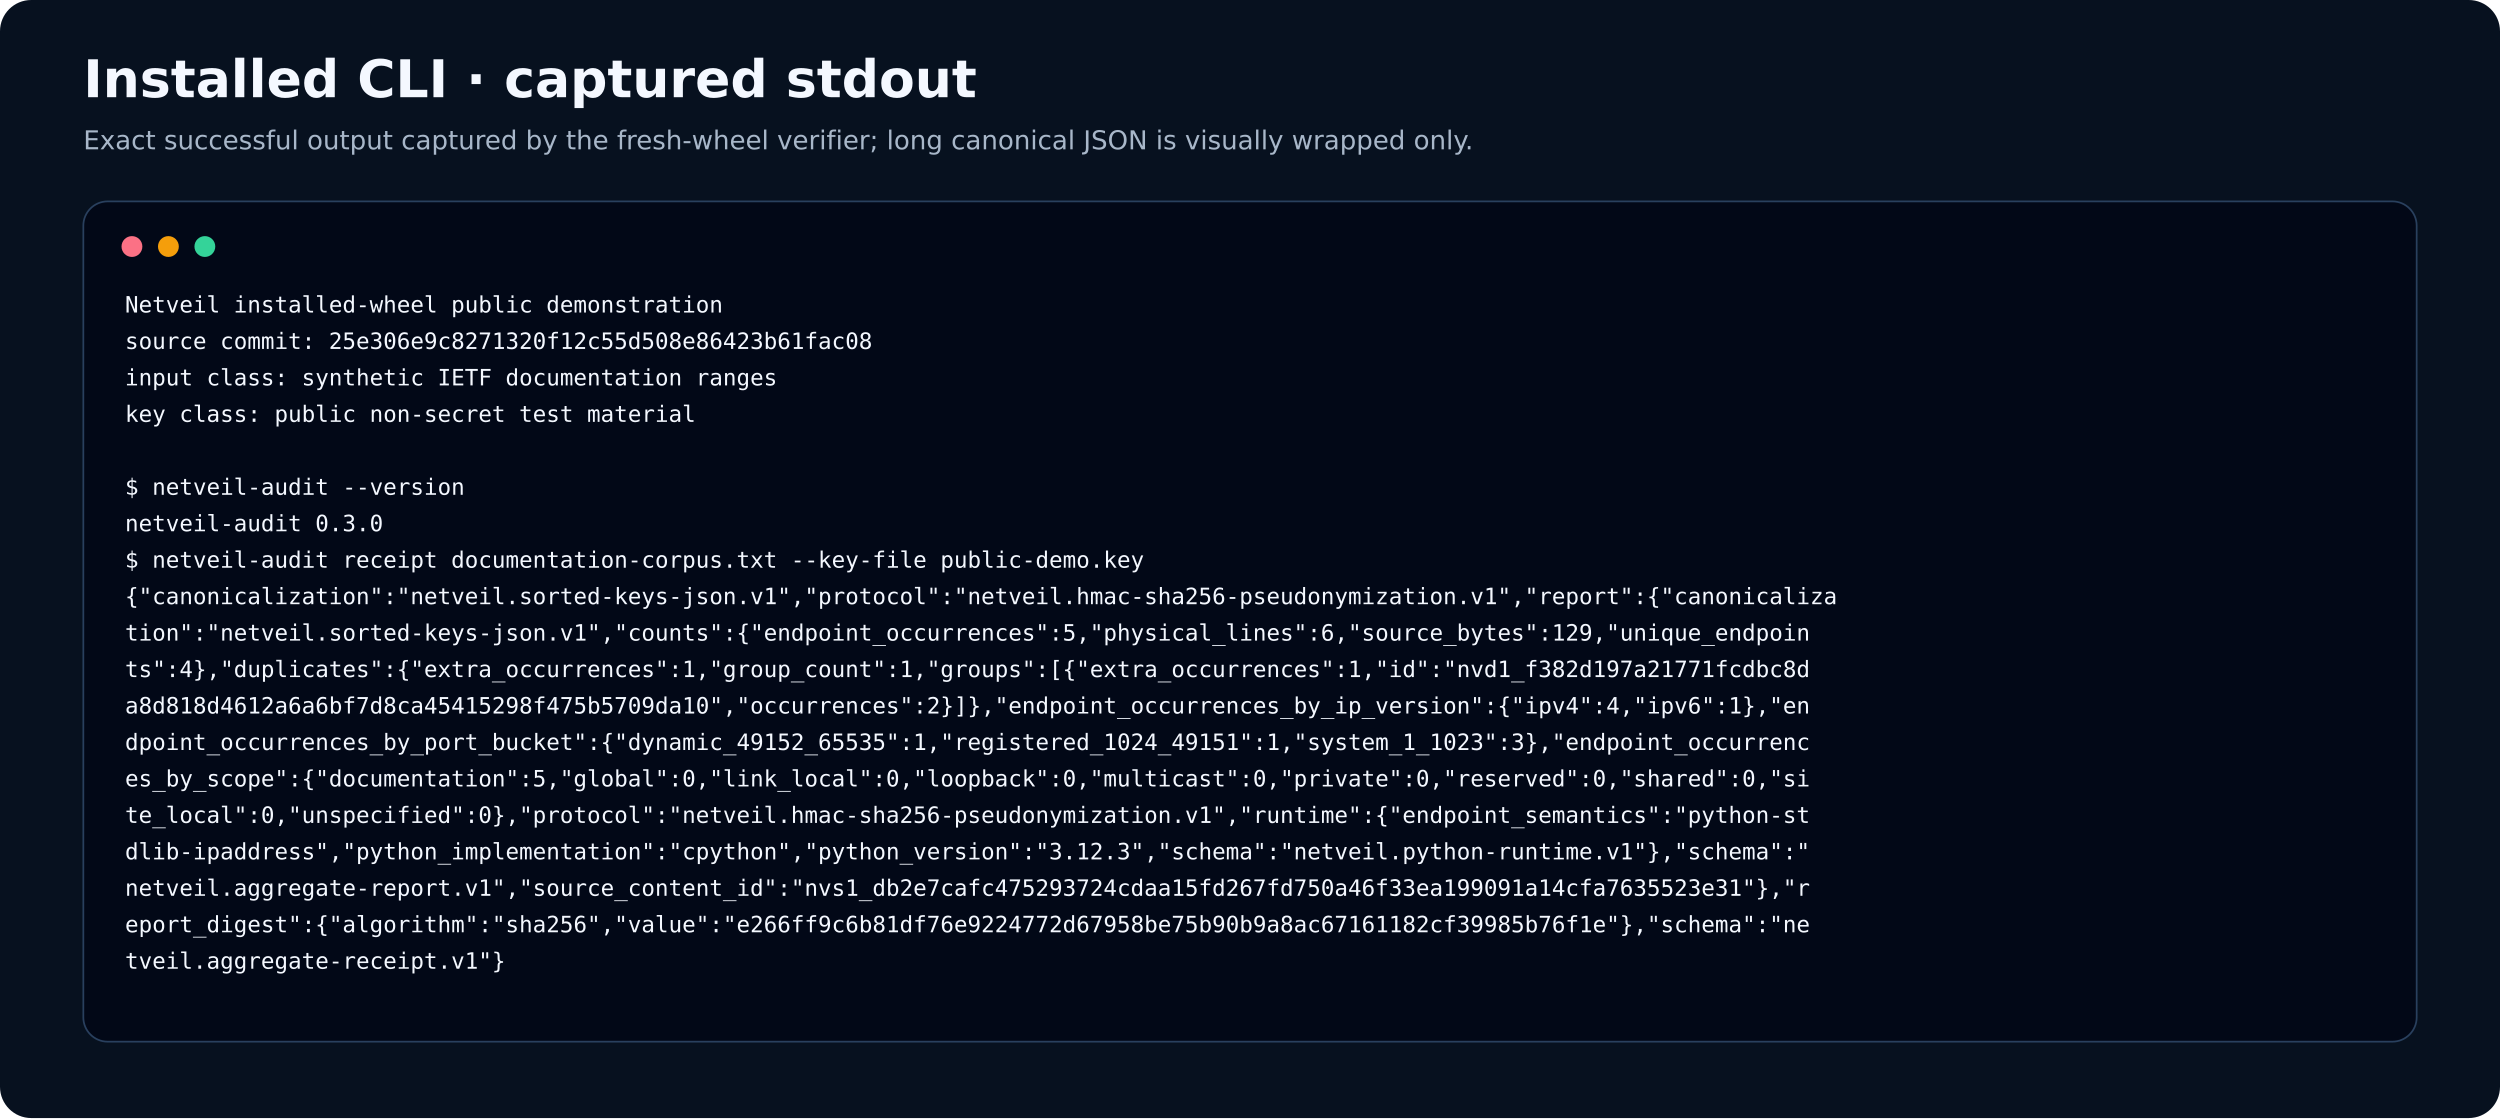
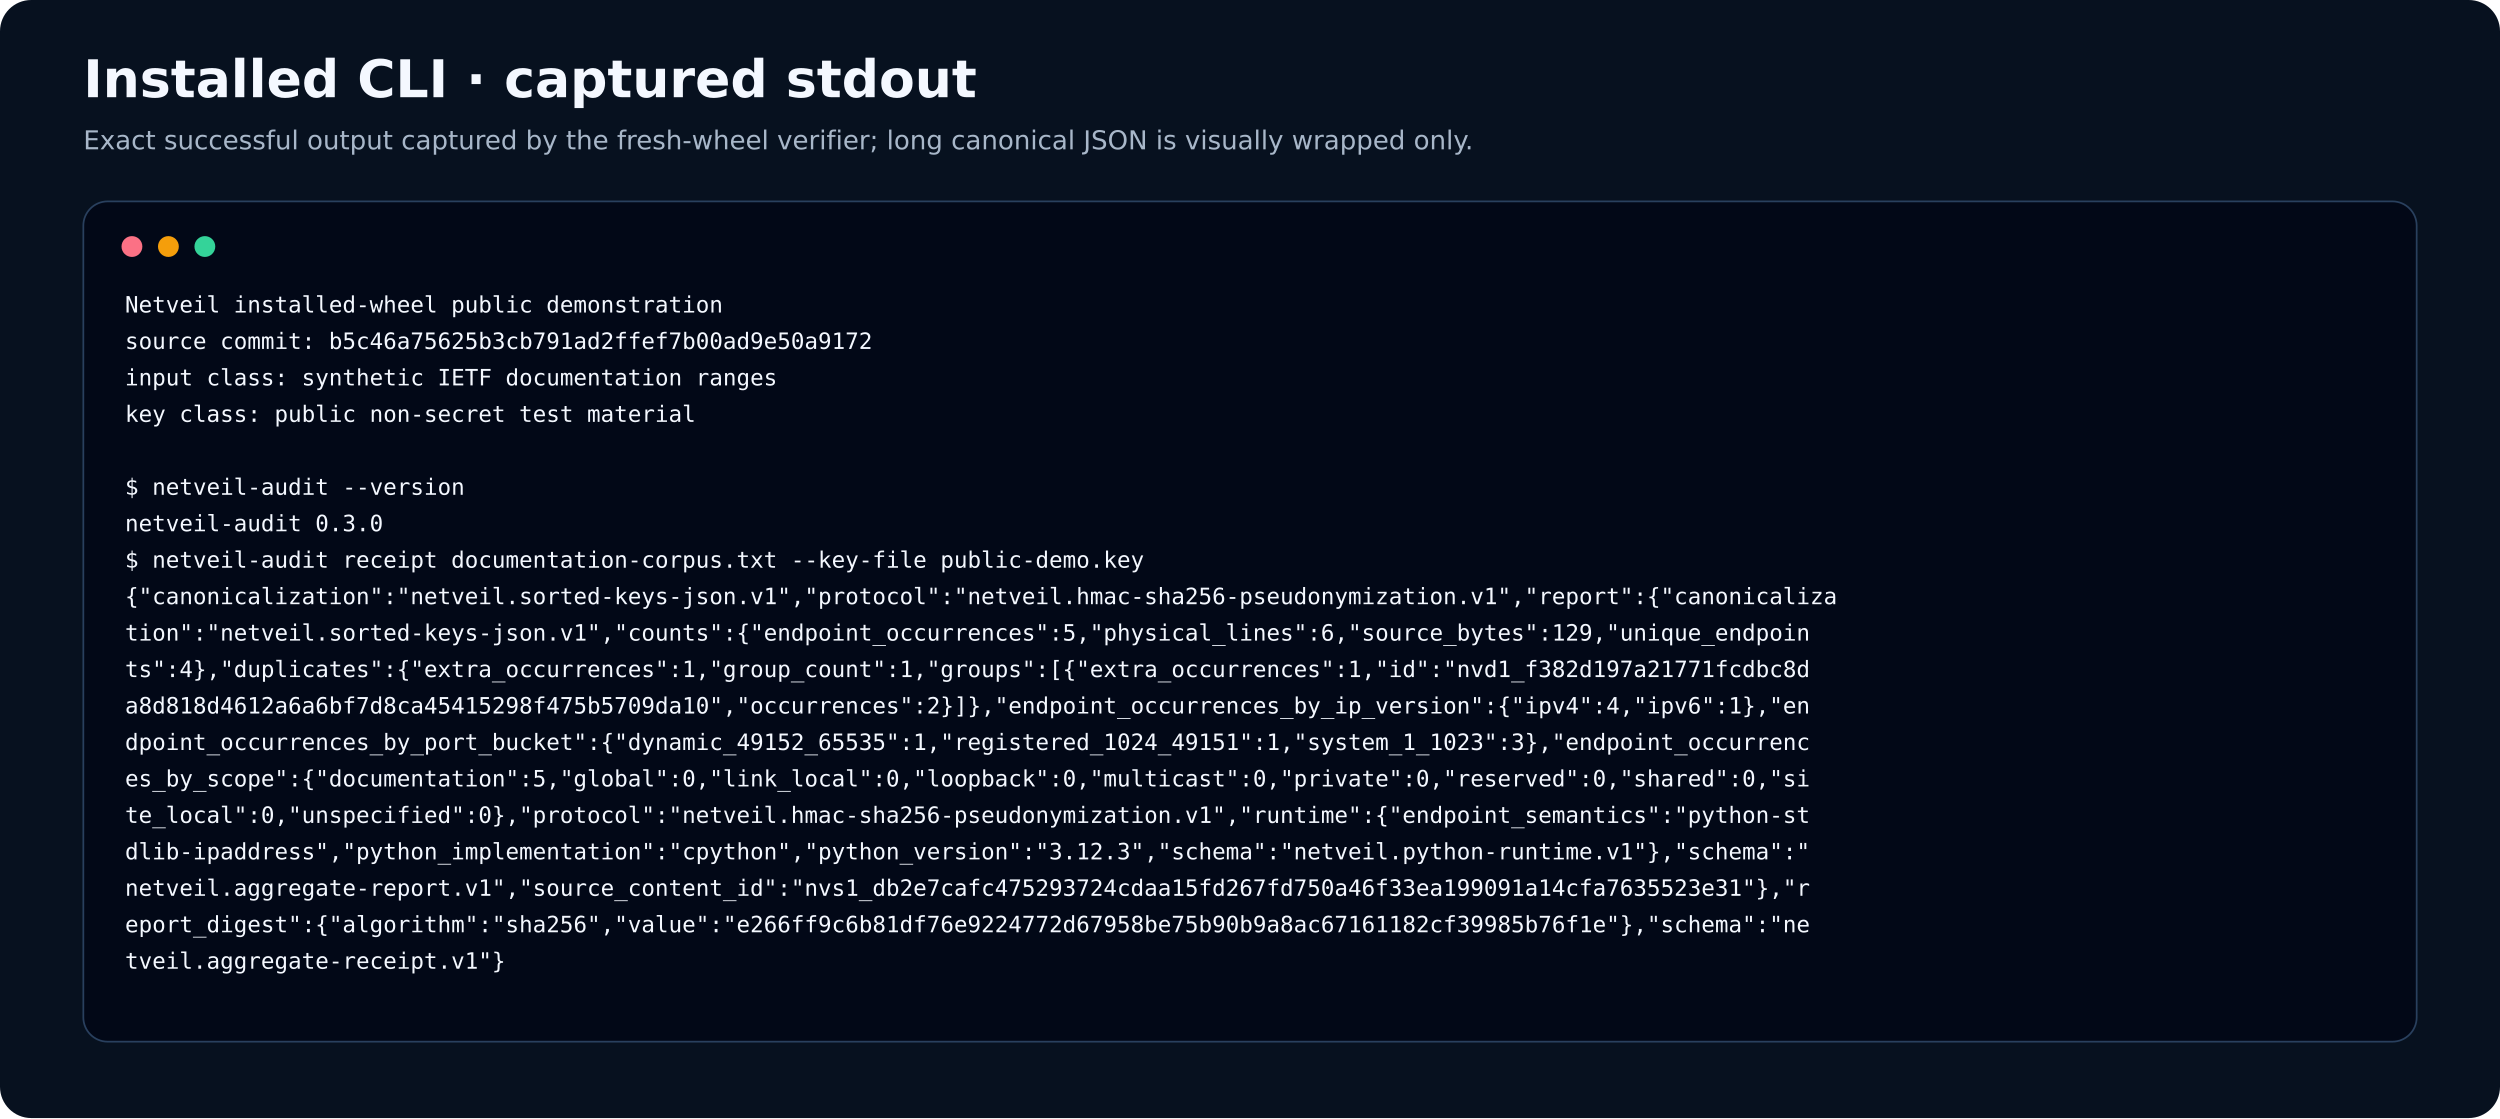
<svg xmlns="http://www.w3.org/2000/svg" width="1440" height="644" viewBox="0 0 1440 644" role="img" aria-labelledby="title description">
  <style>
.bg{fill:#07111f}
.panel{fill:#101d31;stroke:#29405e;stroke-width:1.5}
.panel-alt{fill:#0c1728;stroke:#29405e;stroke-width:1.5}
.title{fill:#f4f8ff;font:700 30px DejaVu Sans,Arial,sans-serif}
.subtitle{fill:#a8b7c9;font:15px DejaVu Sans,Arial,sans-serif}
.label{fill:#f4f8ff;font:600 16px DejaVu Sans,Arial,sans-serif}
.small{fill:#a8b7c9;font:13px DejaVu Sans,Arial,sans-serif}
.mono{fill:#f4f8ff;font:13px DejaVu Sans Mono,ui-monospace,SFMono-Regular,Consolas,monospace}
.mono-small{fill:#a8b7c9;font:12px DejaVu Sans Mono,ui-monospace,SFMono-Regular,Consolas,monospace}
.pass{fill:#86efac;font:600 13px DejaVu Sans,Arial,sans-serif}
.warn{fill:#fcd34d;font:600 13px DejaVu Sans,Arial,sans-serif}
</style>
  <rect class="bg" width="1440" height="644" rx="18" />
  <text x="48" y="56" class="title">Installed CLI · captured stdout</text>
  <text x="48" y="86" class="subtitle">Exact successful output captured by the fresh-wheel verifier; long canonical JSON is visually wrapped only.</text>
  <rect x="48" y="116" width="1344" height="484" rx="14" fill="#020817" stroke="#29405e" />
  <circle cx="76" cy="142" r="6" fill="#fb7185" />
  <circle cx="97" cy="142" r="6" fill="#f59e0b" />
  <circle cx="118" cy="142" r="6" fill="#34d399" />
  <text x="72" y="180" class="mono" fill="#f4f8ff">Netveil installed-wheel public demonstration</text>
-   <text x="72" y="201" class="mono" fill="#f4f8ff">source commit: 25e306e9c8271320f12c55d508e86423b61fac08</text>
+   <text x="72" y="201" class="mono" fill="#f4f8ff">source commit: b5c46a75625b3cb791ad2ffef7b00ad9e50a9172</text>
  <text x="72" y="222" class="mono" fill="#f4f8ff">input class: synthetic IETF documentation ranges</text>
  <text x="72" y="243" class="mono" fill="#f4f8ff">key class: public non-secret test material</text>
  <text x="72" y="264" class="mono" fill="#f4f8ff" />
  <text x="72" y="285" class="mono" fill="#67e8f9">$ netveil-audit --version</text>
  <text x="72" y="306" class="mono" fill="#f4f8ff">netveil-audit 0.3.0</text>
  <text x="72" y="327" class="mono" fill="#67e8f9">$ netveil-audit receipt documentation-corpus.txt --key-file public-demo.key</text>
  <text x="72" y="348" class="mono" fill="#f4f8ff">{"canonicalization":"netveil.sorted-keys-json.v1","protocol":"netveil.hmac-sha256-pseudonymization.v1","report":{"canonicaliza</text>
  <text x="72" y="369" class="mono" fill="#f4f8ff">  tion":"netveil.sorted-keys-json.v1","counts":{"endpoint_occurrences":5,"physical_lines":6,"source_bytes":129,"unique_endpoin</text>
  <text x="72" y="390" class="mono" fill="#f4f8ff">  ts":4},"duplicates":{"extra_occurrences":1,"group_count":1,"groups":[{"extra_occurrences":1,"id":"nvd1_f382d197a21771fcdbc8d</text>
  <text x="72" y="411" class="mono" fill="#f4f8ff">  a8d818d4612a6a6bf7d8ca45415298f475b5709da10","occurrences":2}]},"endpoint_occurrences_by_ip_version":{"ipv4":4,"ipv6":1},"en</text>
  <text x="72" y="432" class="mono" fill="#f4f8ff">  dpoint_occurrences_by_port_bucket":{"dynamic_49152_65535":1,"registered_1024_49151":1,"system_1_1023":3},"endpoint_occurrenc</text>
  <text x="72" y="453" class="mono" fill="#f4f8ff">  es_by_scope":{"documentation":5,"global":0,"link_local":0,"loopback":0,"multicast":0,"private":0,"reserved":0,"shared":0,"si</text>
  <text x="72" y="474" class="mono" fill="#f4f8ff">  te_local":0,"unspecified":0},"protocol":"netveil.hmac-sha256-pseudonymization.v1","runtime":{"endpoint_semantics":"python-st</text>
  <text x="72" y="495" class="mono" fill="#f4f8ff">  dlib-ipaddress","python_implementation":"cpython","python_version":"3.12.3","schema":"netveil.python-runtime.v1"},"schema":"</text>
  <text x="72" y="516" class="mono" fill="#f4f8ff">  netveil.aggregate-report.v1","source_content_id":"nvs1_db2e7cafc475293724cdaa15fd267fd750a46f33ea199091a14cfa7635523e31"},"r</text>
  <text x="72" y="537" class="mono" fill="#f4f8ff">  eport_digest":{"algorithm":"sha256","value":"e266ff9c6b81df76e9224772d67958be75b90b9a8ac67161182cf39985b76f1e"},"schema":"ne</text>
  <text x="72" y="558" class="mono" fill="#f4f8ff">  tveil.aggregate-receipt.v1"}</text>
</svg>
